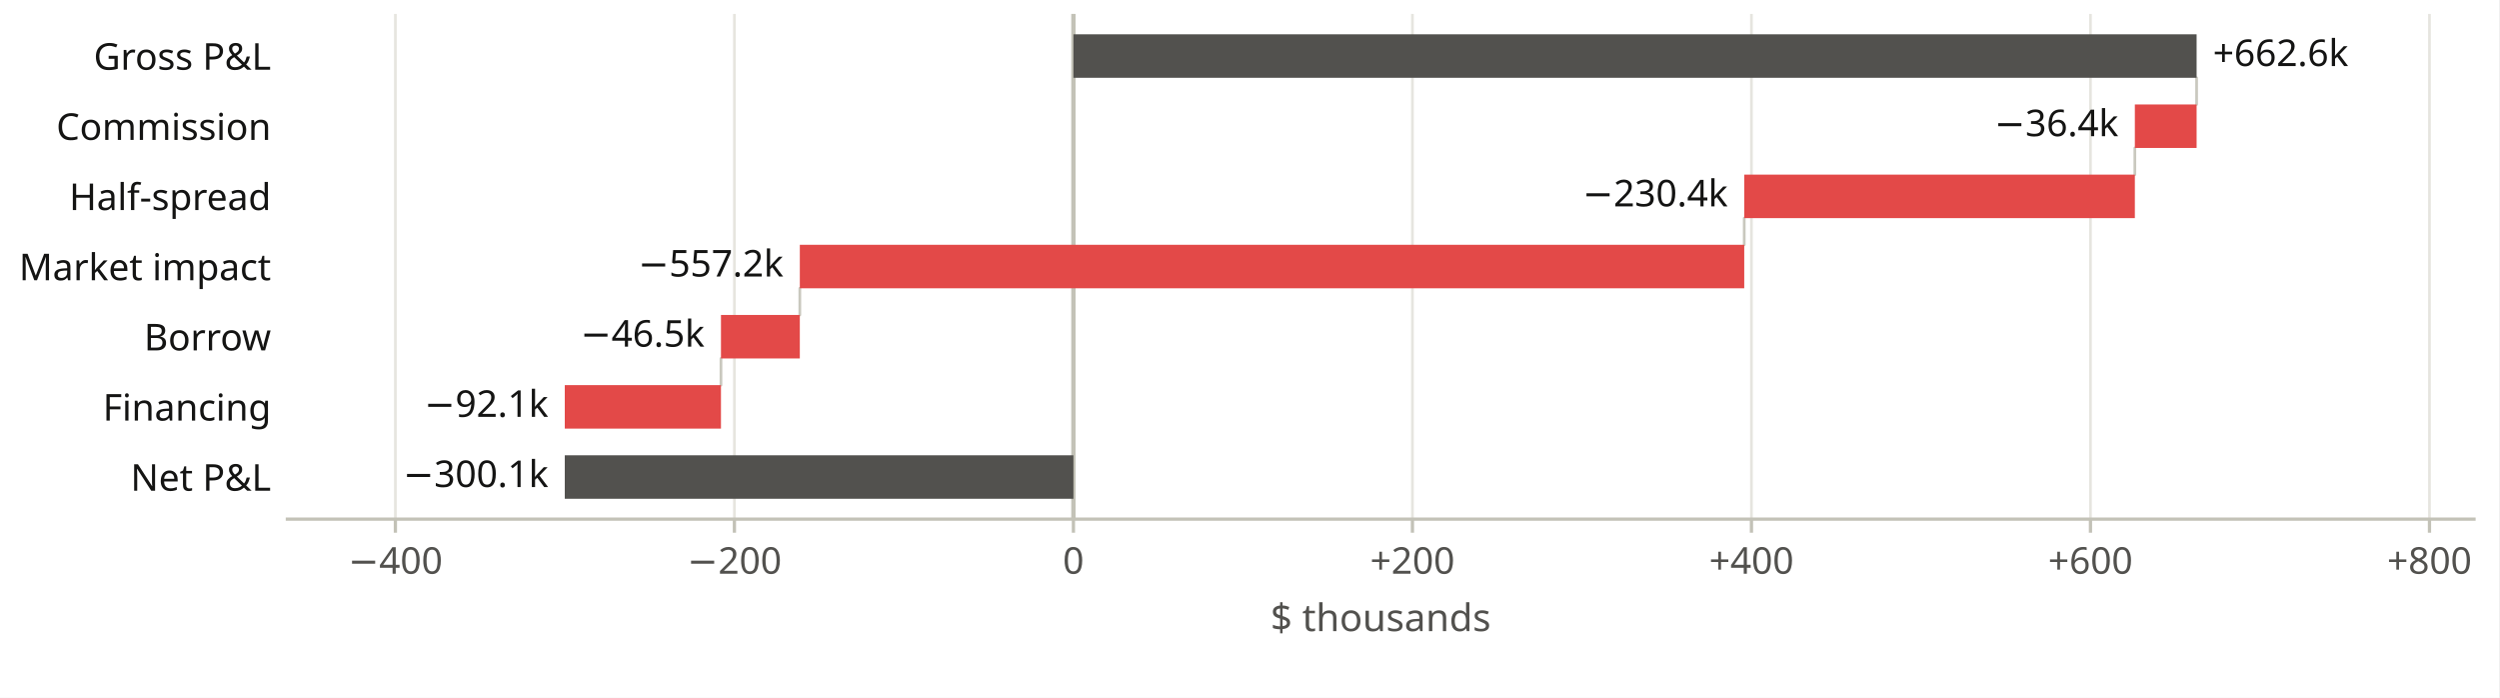
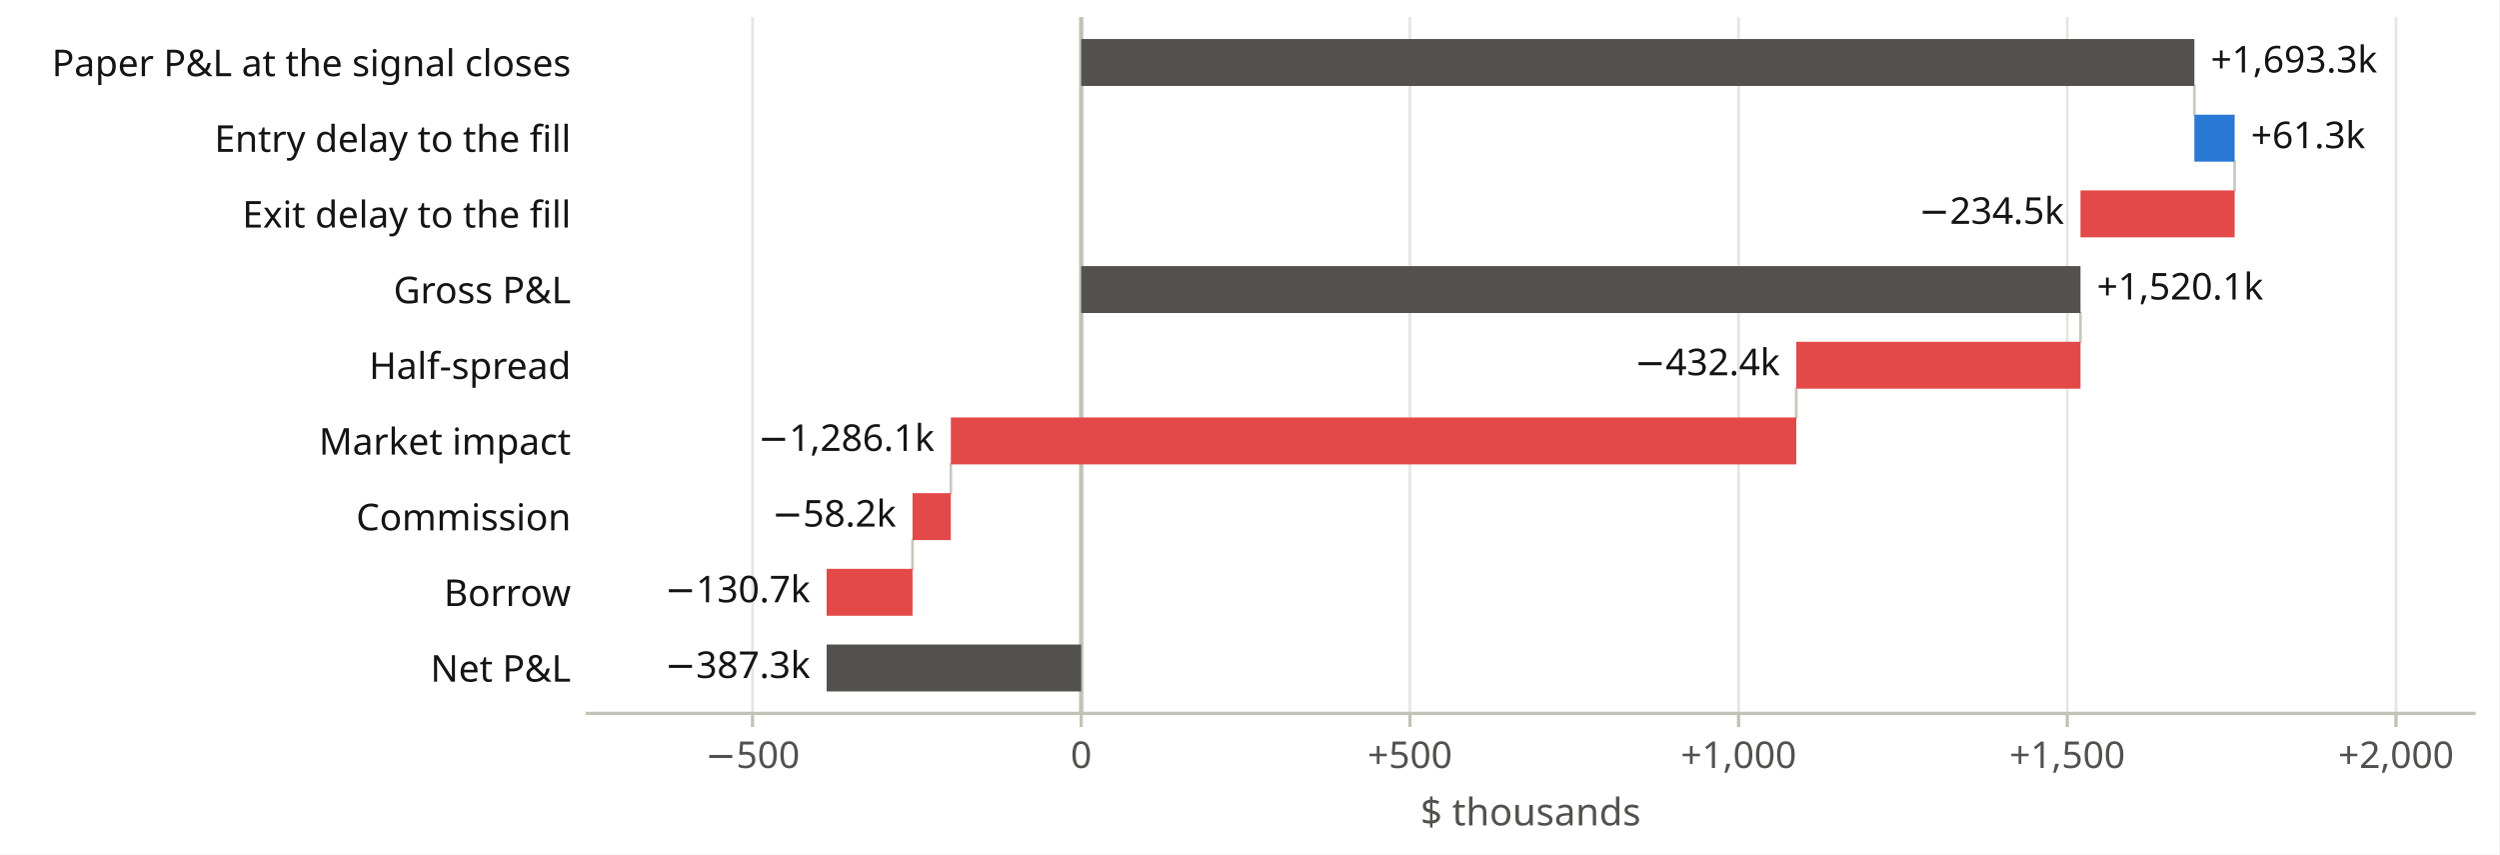
- <svg xmlns="http://www.w3.org/2000/svg" xmlns:xlink="http://www.w3.org/1999/xlink" width="459.213pt" height="128.16pt" viewBox="0 0 459.213 128.16" version="1.1">
+ <svg xmlns="http://www.w3.org/2000/svg" xmlns:xlink="http://www.w3.org/1999/xlink" width="459.213pt" height="156.96pt" viewBox="0 0 459.213 156.96" version="1.1">
  <defs>
    <style type="text/css">*{stroke-linejoin: round; stroke-linecap: butt}</style>
  </defs>
  <g id="figure_1">
    <g id="patch_1">
-       <path d="M 0 128.16 L 459.213 128.16 L 459.213 0 L 0 0 z " style="fill: #ffffff" />
+       <path d="M 0 156.96 L 459.213 156.96 L 459.213 0 L 0 0 z " style="fill: #ffffff" />
    </g>
    <g id="axes_1">
      <g id="patch_2">
-         <path d="M 52.809 95.357 L 454.62 95.357 L 454.62 2.563 L 52.809 2.563 z " style="fill: #ffffff" />
+         <path d="M 107.915 131.04 L 454.62 131.04 L 454.62 3.139 L 107.915 3.139 z " style="fill: #ffffff" />
      </g>
      <g id="matplotlib.axis_1">
        <g id="xtick_1">
          <g id="line2d_1">
-             <path d="M 72.657 95.357 L 72.657 2.563 " clip-path="url(#p70cb05c394)" style="fill: none; stroke: #e6e5df; stroke-width: 0.5; stroke-linecap: round" />
+             <path d="M 138.283 131.04 L 138.283 3.139 " clip-path="url(#p5c4ffa9e15)" style="fill: none; stroke: #e6e5df; stroke-width: 0.5; stroke-linecap: round" />
          </g>
          <g id="line2d_2">
            <defs>
              <path id="m30e6e8c478" d="M 0 0 L 0 2.5 " style="stroke: #c3c2b7; stroke-width: 0.6" />
            </defs>
            <g>
-               <use xlink:href="#m30e6e8c478" x="72.657" y="95.357" style="fill: #c3c2b7; stroke: #c3c2b7; stroke-width: 0.6" />
+               <use xlink:href="#m30e6e8c478" x="138.283" y="131.04" style="fill: #c3c2b7; stroke: #c3c2b7; stroke-width: 0.6" />
            </g>
          </g>
          <g id="text_1">
-             <text style="font-size: 6.8px; font-family: 'IBM Plex Sans'; text-anchor: middle; fill: #52514e" x="72.657" y="105.389" transform="rotate(-0 72.6573 105.3888)">−400</text>
+             <text style="font-size: 6.8px; font-family: 'IBM Plex Sans'; text-anchor: middle; fill: #52514e" x="138.283" y="141.072" transform="rotate(-0 138.2831 141.072)">−500</text>
          </g>
        </g>
        <g id="xtick_2">
          <g id="line2d_3">
-             <path d="M 134.954 95.357 L 134.954 2.563 " clip-path="url(#p70cb05c394)" style="fill: none; stroke: #e6e5df; stroke-width: 0.5; stroke-linecap: round" />
+             <path d="M 198.683 131.04 L 198.683 3.139 " clip-path="url(#p5c4ffa9e15)" style="fill: none; stroke: #e6e5df; stroke-width: 0.5; stroke-linecap: round" />
          </g>
          <g id="line2d_4">
            <g>
-               <use xlink:href="#m30e6e8c478" x="134.954" y="95.357" style="fill: #c3c2b7; stroke: #c3c2b7; stroke-width: 0.6" />
+               <use xlink:href="#m30e6e8c478" x="198.683" y="131.04" style="fill: #c3c2b7; stroke: #c3c2b7; stroke-width: 0.6" />
            </g>
          </g>
          <g id="text_2">
-             <text style="font-size: 6.8px; font-family: 'IBM Plex Sans'; text-anchor: middle; fill: #52514e" x="134.954" y="105.389" transform="rotate(-0 134.9539 105.3888)">−200</text>
+             <text style="font-size: 6.8px; font-family: 'IBM Plex Sans'; text-anchor: middle; fill: #52514e" x="198.683" y="141.072" transform="rotate(-0 198.683 141.072)">0</text>
          </g>
        </g>
        <g id="xtick_3">
          <g id="line2d_5">
-             <path d="M 197.25 95.357 L 197.25 2.563 " clip-path="url(#p70cb05c394)" style="fill: none; stroke: #e6e5df; stroke-width: 0.5; stroke-linecap: round" />
+             <path d="M 259.083 131.04 L 259.083 3.139 " clip-path="url(#p5c4ffa9e15)" style="fill: none; stroke: #e6e5df; stroke-width: 0.5; stroke-linecap: round" />
          </g>
          <g id="line2d_6">
            <g>
-               <use xlink:href="#m30e6e8c478" x="197.25" y="95.357" style="fill: #c3c2b7; stroke: #c3c2b7; stroke-width: 0.6" />
+               <use xlink:href="#m30e6e8c478" x="259.083" y="131.04" style="fill: #c3c2b7; stroke: #c3c2b7; stroke-width: 0.6" />
            </g>
          </g>
          <g id="text_3">
-             <text style="font-size: 6.8px; font-family: 'IBM Plex Sans'; text-anchor: middle; fill: #52514e" x="197.25" y="105.389" transform="rotate(-0 197.2505 105.3888)">0</text>
+             <text style="font-size: 6.8px; font-family: 'IBM Plex Sans'; text-anchor: middle; fill: #52514e" x="259.083" y="141.072" transform="rotate(-0 259.0828 141.072)">+500</text>
          </g>
        </g>
        <g id="xtick_4">
          <g id="line2d_7">
-             <path d="M 259.547 95.357 L 259.547 2.563 " clip-path="url(#p70cb05c394)" style="fill: none; stroke: #e6e5df; stroke-width: 0.5; stroke-linecap: round" />
+             <path d="M 319.483 131.04 L 319.483 3.139 " clip-path="url(#p5c4ffa9e15)" style="fill: none; stroke: #e6e5df; stroke-width: 0.5; stroke-linecap: round" />
          </g>
          <g id="line2d_8">
            <g>
-               <use xlink:href="#m30e6e8c478" x="259.547" y="95.357" style="fill: #c3c2b7; stroke: #c3c2b7; stroke-width: 0.6" />
+               <use xlink:href="#m30e6e8c478" x="319.483" y="131.04" style="fill: #c3c2b7; stroke: #c3c2b7; stroke-width: 0.6" />
            </g>
          </g>
          <g id="text_4">
-             <text style="font-size: 6.8px; font-family: 'IBM Plex Sans'; text-anchor: middle; fill: #52514e" x="259.547" y="105.389" transform="rotate(-0 259.5471 105.3888)">+200</text>
+             <text style="font-size: 6.8px; font-family: 'IBM Plex Sans'; text-anchor: middle; fill: #52514e" x="319.483" y="141.072" transform="rotate(-0 319.4826 141.072)">+1,000</text>
          </g>
        </g>
        <g id="xtick_5">
          <g id="line2d_9">
-             <path d="M 321.844 95.357 L 321.844 2.563 " clip-path="url(#p70cb05c394)" style="fill: none; stroke: #e6e5df; stroke-width: 0.5; stroke-linecap: round" />
+             <path d="M 379.882 131.04 L 379.882 3.139 " clip-path="url(#p5c4ffa9e15)" style="fill: none; stroke: #e6e5df; stroke-width: 0.5; stroke-linecap: round" />
          </g>
          <g id="line2d_10">
            <g>
-               <use xlink:href="#m30e6e8c478" x="321.844" y="95.357" style="fill: #c3c2b7; stroke: #c3c2b7; stroke-width: 0.6" />
+               <use xlink:href="#m30e6e8c478" x="379.882" y="131.04" style="fill: #c3c2b7; stroke: #c3c2b7; stroke-width: 0.6" />
            </g>
          </g>
          <g id="text_5">
-             <text style="font-size: 6.8px; font-family: 'IBM Plex Sans'; text-anchor: middle; fill: #52514e" x="321.844" y="105.389" transform="rotate(-0 321.8437 105.3888)">+400</text>
+             <text style="font-size: 6.8px; font-family: 'IBM Plex Sans'; text-anchor: middle; fill: #52514e" x="379.882" y="141.072" transform="rotate(-0 379.8824 141.072)">+1,500</text>
          </g>
        </g>
        <g id="xtick_6">
          <g id="line2d_11">
-             <path d="M 384.14 95.357 L 384.14 2.563 " clip-path="url(#p70cb05c394)" style="fill: none; stroke: #e6e5df; stroke-width: 0.5; stroke-linecap: round" />
+             <path d="M 440.282 131.04 L 440.282 3.139 " clip-path="url(#p5c4ffa9e15)" style="fill: none; stroke: #e6e5df; stroke-width: 0.5; stroke-linecap: round" />
          </g>
          <g id="line2d_12">
            <g>
-               <use xlink:href="#m30e6e8c478" x="384.14" y="95.357" style="fill: #c3c2b7; stroke: #c3c2b7; stroke-width: 0.6" />
+               <use xlink:href="#m30e6e8c478" x="440.282" y="131.04" style="fill: #c3c2b7; stroke: #c3c2b7; stroke-width: 0.6" />
            </g>
          </g>
          <g id="text_6">
-             <text style="font-size: 6.8px; font-family: 'IBM Plex Sans'; text-anchor: middle; fill: #52514e" x="384.14" y="105.389" transform="rotate(-0 384.1403 105.3888)">+600</text>
-           </g>
-         </g>
-         <g id="xtick_7">
-           <g id="line2d_13">
-             <path d="M 446.437 95.357 L 446.437 2.563 " clip-path="url(#p70cb05c394)" style="fill: none; stroke: #e6e5df; stroke-width: 0.5; stroke-linecap: round" />
-           </g>
-           <g id="line2d_14">
-             <g>
-               <use xlink:href="#m30e6e8c478" x="446.437" y="95.357" style="fill: #c3c2b7; stroke: #c3c2b7; stroke-width: 0.6" />
-             </g>
-           </g>
-           <g id="text_7">
-             <text style="font-size: 6.8px; font-family: 'IBM Plex Sans'; text-anchor: middle; fill: #52514e" x="446.437" y="105.389" transform="rotate(-0 446.4369 105.3888)">+800</text>
-           </g>
-         </g>
-         <g id="text_8">
-           <text style="font-size: 7px; font-family: 'IBM Plex Sans'; text-anchor: middle; fill: #52514e" x="253.715" y="115.929" transform="rotate(-0 253.715 115.9288)">$ thousands</text>
+             <text style="font-size: 6.8px; font-family: 'IBM Plex Sans'; text-anchor: middle; fill: #52514e" x="440.282" y="141.072" transform="rotate(-0 440.2823 141.072)">+2,000</text>
+           </g>
+         </g>
+         <g id="text_7">
+           <text style="font-size: 7px; font-family: 'IBM Plex Sans'; text-anchor: middle; fill: #52514e" x="281.268" y="151.612" transform="rotate(-0 281.2677 151.612)">$ thousands</text>
        </g>
      </g>
      <g id="matplotlib.axis_2">
        <g id="ytick_1">
+           <g id="line2d_13" />
+           <g id="text_8">
+             <text style="font-size: 6.8px; font-family: 'IBM Plex Sans'; text-anchor: end; fill: #141413" x="104.915" y="13.997" transform="rotate(-0 104.915 13.99656)">Paper P&amp;L at the signal closes</text>
+           </g>
+         </g>
+         <g id="ytick_2">
+           <g id="line2d_14" />
+           <g id="text_9">
+             <text style="font-size: 6.8px; font-family: 'IBM Plex Sans'; text-anchor: end; fill: #141413" x="104.915" y="27.899" transform="rotate(-0 104.915 27.89882)">Entry delay to the fill</text>
+           </g>
+         </g>
+         <g id="ytick_3">
          <g id="line2d_15" />
-           <g id="text_9">
-             <text style="font-size: 6.8px; font-family: 'IBM Plex Sans'; text-anchor: end; fill: #141413" x="49.809" y="12.812" transform="rotate(-0 49.80945 12.812)">Gross P&amp;L</text>
-           </g>
-         </g>
-         <g id="ytick_2">
+           <g id="text_10">
+             <text style="font-size: 6.8px; font-family: 'IBM Plex Sans'; text-anchor: end; fill: #141413" x="104.915" y="41.801" transform="rotate(-0 104.915 41.80108)">Exit delay to the fill</text>
+           </g>
+         </g>
+         <g id="ytick_4">
          <g id="line2d_16" />
-           <g id="text_10">
-             <text style="font-size: 6.8px; font-family: 'IBM Plex Sans'; text-anchor: end; fill: #141413" x="49.809" y="25.7" transform="rotate(-0 49.80945 25.7)">Commission</text>
-           </g>
-         </g>
-         <g id="ytick_3">
+           <g id="text_11">
+             <text style="font-size: 6.8px; font-family: 'IBM Plex Sans'; text-anchor: end; fill: #141413" x="104.915" y="55.703" transform="rotate(-0 104.915 55.70334)">Gross P&amp;L</text>
+           </g>
+         </g>
+         <g id="ytick_5">
          <g id="line2d_17" />
-           <g id="text_11">
-             <text style="font-size: 6.8px; font-family: 'IBM Plex Sans'; text-anchor: end; fill: #141413" x="49.809" y="38.588" transform="rotate(-0 49.80945 38.588)">Half-spread</text>
-           </g>
-         </g>
-         <g id="ytick_4">
+           <g id="text_12">
+             <text style="font-size: 6.8px; font-family: 'IBM Plex Sans'; text-anchor: end; fill: #141413" x="104.915" y="69.606" transform="rotate(-0 104.915 69.6056)">Half-spread</text>
+           </g>
+         </g>
+         <g id="ytick_6">
          <g id="line2d_18" />
-           <g id="text_12">
-             <text style="font-size: 6.8px; font-family: 'IBM Plex Sans'; text-anchor: end; fill: #141413" x="49.809" y="51.476" transform="rotate(-0 49.80945 51.476)">Market impact</text>
-           </g>
-         </g>
-         <g id="ytick_5">
+           <g id="text_13">
+             <text style="font-size: 6.8px; font-family: 'IBM Plex Sans'; text-anchor: end; fill: #141413" x="104.915" y="83.508" transform="rotate(-0 104.915 83.50786)">Market impact</text>
+           </g>
+         </g>
+         <g id="ytick_7">
          <g id="line2d_19" />
-           <g id="text_13">
-             <text style="font-size: 6.8px; font-family: 'IBM Plex Sans'; text-anchor: end; fill: #141413" x="49.809" y="64.364" transform="rotate(-0 49.80945 64.364)">Borrow</text>
-           </g>
-         </g>
-         <g id="ytick_6">
+           <g id="text_14">
+             <text style="font-size: 6.8px; font-family: 'IBM Plex Sans'; text-anchor: end; fill: #141413" x="104.915" y="97.41" transform="rotate(-0 104.915 97.41012)">Commission</text>
+           </g>
+         </g>
+         <g id="ytick_8">
          <g id="line2d_20" />
-           <g id="text_14">
-             <text style="font-size: 6.8px; font-family: 'IBM Plex Sans'; text-anchor: end; fill: #141413" x="49.809" y="77.252" transform="rotate(-0 49.80945 77.252)">Financing</text>
-           </g>
-         </g>
-         <g id="ytick_7">
+           <g id="text_15">
+             <text style="font-size: 6.8px; font-family: 'IBM Plex Sans'; text-anchor: end; fill: #141413" x="104.915" y="111.312" transform="rotate(-0 104.915 111.3124)">Borrow</text>
+           </g>
+         </g>
+         <g id="ytick_9">
          <g id="line2d_21" />
-           <g id="text_15">
-             <text style="font-size: 6.8px; font-family: 'IBM Plex Sans'; text-anchor: end; fill: #141413" x="49.809" y="90.14" transform="rotate(-0 49.80945 90.14)">Net P&amp;L</text>
+           <g id="text_16">
+             <text style="font-size: 6.8px; font-family: 'IBM Plex Sans'; text-anchor: end; fill: #141413" x="104.915" y="125.215" transform="rotate(-0 104.915 125.2146)">Net P&amp;L</text>
          </g>
        </g>
      </g>
      <g id="line2d_22">
-         <path d="M 197.25 95.357 L 197.25 2.563 " clip-path="url(#p70cb05c394)" style="fill: none; stroke: #c3c2b7; stroke-width: 0.8; stroke-linecap: round" />
+         <path d="M 198.683 131.04 L 198.683 3.139 " clip-path="url(#p5c4ffa9e15)" style="fill: none; stroke: #c3c2b7; stroke-width: 0.8; stroke-linecap: round" />
      </g>
      <g id="line2d_23">
-         <path d="M 403.644 14.291 L 403.644 19.189 " clip-path="url(#p70cb05c394)" style="fill: none; stroke: #c9c8be; stroke-width: 0.5; stroke-linecap: round" />
+         <path d="M 403.236 15.79 L 403.236 21.073 " clip-path="url(#p5c4ffa9e15)" style="fill: none; stroke: #c9c8be; stroke-width: 0.5; stroke-linecap: round" />
      </g>
      <g id="line2d_24">
-         <path d="M 392.296 27.179 L 392.296 32.077 " clip-path="url(#p70cb05c394)" style="fill: none; stroke: #c9c8be; stroke-width: 0.5; stroke-linecap: round" />
+         <path d="M 410.635 29.693 L 410.635 34.975 " clip-path="url(#p5c4ffa9e15)" style="fill: none; stroke: #c9c8be; stroke-width: 0.5; stroke-linecap: round" />
      </g>
      <g id="line2d_25">
-         <path d="M 320.518 40.067 L 320.518 44.965 " clip-path="url(#p70cb05c394)" style="fill: none; stroke: #c9c8be; stroke-width: 0.5; stroke-linecap: round" />
+         <path d="M 382.31 57.497 L 382.31 62.78 " clip-path="url(#p5c4ffa9e15)" style="fill: none; stroke: #c9c8be; stroke-width: 0.5; stroke-linecap: round" />
      </g>
      <g id="line2d_26">
-         <path d="M 146.975 52.955 L 146.975 57.853 " clip-path="url(#p70cb05c394)" style="fill: none; stroke: #c9c8be; stroke-width: 0.5; stroke-linecap: round" />
+         <path d="M 330.079 71.399 L 330.079 76.682 " clip-path="url(#p5c4ffa9e15)" style="fill: none; stroke: #c9c8be; stroke-width: 0.5; stroke-linecap: round" />
      </g>
      <g id="line2d_27">
-         <path d="M 132.484 65.843 L 132.484 70.741 " clip-path="url(#p70cb05c394)" style="fill: none; stroke: #c9c8be; stroke-width: 0.5; stroke-linecap: round" />
+         <path d="M 174.724 85.302 L 174.724 90.584 " clip-path="url(#p5c4ffa9e15)" style="fill: none; stroke: #c9c8be; stroke-width: 0.5; stroke-linecap: round" />
+       </g>
+       <g id="line2d_28">
+         <path d="M 167.688 99.204 L 167.688 104.487 " clip-path="url(#p5c4ffa9e15)" style="fill: none; stroke: #c9c8be; stroke-width: 0.5; stroke-linecap: round" />
      </g>
      <g id="patch_3">
-         <path d="M 52.809 95.357 L 454.62 95.357 " style="fill: none; stroke: #c3c2b7; stroke-width: 0.6; stroke-linejoin: miter; stroke-linecap: square" />
+         <path d="M 107.915 131.04 L 454.62 131.04 " style="fill: none; stroke: #c3c2b7; stroke-width: 0.6; stroke-linejoin: miter; stroke-linecap: square" />
      </g>
      <g id="patch_4">
-         <path d="M 197.25 6.301 L 403.644 6.301 L 403.644 14.291 L 197.25 14.291 z " clip-path="url(#p70cb05c394)" style="fill: #52514e" />
-       </g>
-       <g id="text_16">
-         <text style="font-size: 6.8px; font-family: 'IBM Plex Sans'; text-anchor: start; fill: #141413" x="406.644" y="12.132" transform="rotate(-0 406.6444 12.132)">+662.6k</text>
+         <path d="M 198.683 7.171 L 403.236 7.171 L 403.236 15.79 L 198.683 15.79 z " clip-path="url(#p5c4ffa9e15)" style="fill: #52514e" />
+       </g>
+       <g id="text_17">
+         <text style="font-size: 6.8px; font-family: 'IBM Plex Sans'; text-anchor: start; fill: #141413" x="406.236" y="13.317" transform="rotate(-0 406.2359 13.31656)">+1,693.3k</text>
      </g>
      <g id="patch_5">
-         <path d="M 392.296 19.189 L 403.644 19.189 L 403.644 27.179 L 392.296 27.179 z " clip-path="url(#p70cb05c394)" style="fill: #e34948" />
-       </g>
-       <g id="text_17">
-         <text style="font-size: 6.8px; font-family: 'IBM Plex Sans'; text-anchor: end; fill: #141413" x="389.296" y="25.02" transform="rotate(-0 389.2957 25.02)">−36.4k</text>
+         <path d="M 403.236 21.073 L 410.635 21.073 L 410.635 29.693 L 403.236 29.693 z " clip-path="url(#p5c4ffa9e15)" style="fill: #2a78d6" />
+       </g>
+       <g id="text_18">
+         <text style="font-size: 6.8px; font-family: 'IBM Plex Sans'; text-anchor: start; fill: #141413" x="413.635" y="27.219" transform="rotate(-0 413.6354 27.21882)">+61.3k</text>
      </g>
      <g id="patch_6">
-         <path d="M 320.518 32.077 L 392.296 32.077 L 392.296 40.067 L 320.518 40.067 z " clip-path="url(#p70cb05c394)" style="fill: #e34948" />
-       </g>
-       <g id="text_18">
-         <text style="font-size: 6.8px; font-family: 'IBM Plex Sans'; text-anchor: end; fill: #141413" x="317.518" y="37.908" transform="rotate(-0 317.5184 37.908)">−230.4k</text>
+         <path d="M 382.31 34.975 L 410.635 34.975 L 410.635 43.595 L 382.31 43.595 z " clip-path="url(#p5c4ffa9e15)" style="fill: #e34948" />
+       </g>
+       <g id="text_19">
+         <text style="font-size: 6.8px; font-family: 'IBM Plex Sans'; text-anchor: end; fill: #141413" x="379.31" y="41.121" transform="rotate(-0 379.3098 41.12108)">−234.5k</text>
      </g>
      <g id="patch_7">
-         <path d="M 146.975 44.965 L 320.518 44.965 L 320.518 52.955 L 146.975 52.955 z " clip-path="url(#p70cb05c394)" style="fill: #e34948" />
-       </g>
-       <g id="text_19">
-         <text style="font-size: 6.8px; font-family: 'IBM Plex Sans'; text-anchor: end; fill: #141413" x="143.975" y="50.796" transform="rotate(-0 143.9751 50.796)">−557.2k</text>
+         <path d="M 198.683 48.878 L 382.31 48.878 L 382.31 57.497 L 198.683 57.497 z " clip-path="url(#p5c4ffa9e15)" style="fill: #52514e" />
+       </g>
+       <g id="text_20">
+         <text style="font-size: 6.8px; font-family: 'IBM Plex Sans'; text-anchor: start; fill: #141413" x="385.31" y="55.023" transform="rotate(-0 385.3098 55.02334)">+1,520.1k</text>
      </g>
      <g id="patch_8">
-         <path d="M 132.484 57.853 L 146.975 57.853 L 146.975 65.843 L 132.484 65.843 z " clip-path="url(#p70cb05c394)" style="fill: #e34948" />
-       </g>
-       <g id="text_20">
-         <text style="font-size: 6.8px; font-family: 'IBM Plex Sans'; text-anchor: end; fill: #141413" x="129.484" y="63.684" transform="rotate(-0 129.4841 63.684)">−46.5k</text>
+         <path d="M 330.079 62.78 L 382.31 62.78 L 382.31 71.399 L 330.079 71.399 z " clip-path="url(#p5c4ffa9e15)" style="fill: #e34948" />
+       </g>
+       <g id="text_21">
+         <text style="font-size: 6.8px; font-family: 'IBM Plex Sans'; text-anchor: end; fill: #141413" x="327.079" y="68.926" transform="rotate(-0 327.0789 68.9256)">−432.4k</text>
      </g>
      <g id="patch_9">
-         <path d="M 103.785 70.741 L 132.484 70.741 L 132.484 78.731 L 103.785 78.731 z " clip-path="url(#p70cb05c394)" style="fill: #e34948" />
-       </g>
-       <g id="text_21">
-         <text style="font-size: 6.8px; font-family: 'IBM Plex Sans'; text-anchor: end; fill: #141413" x="100.785" y="76.572" transform="rotate(-0 100.7855 76.572)">−92.1k</text>
+         <path d="M 174.724 76.682 L 330.079 76.682 L 330.079 85.302 L 174.724 85.302 z " clip-path="url(#p5c4ffa9e15)" style="fill: #e34948" />
+       </g>
+       <g id="text_22">
+         <text style="font-size: 6.8px; font-family: 'IBM Plex Sans'; text-anchor: end; fill: #141413" x="171.724" y="82.828" transform="rotate(-0 171.7239 82.82786)">−1,286.1k</text>
      </g>
      <g id="patch_10">
-         <path d="M 103.785 83.629 L 197.25 83.629 L 197.25 91.619 L 103.785 91.619 z " clip-path="url(#p70cb05c394)" style="fill: #52514e" />
-       </g>
-       <g id="text_22">
-         <text style="font-size: 6.8px; font-family: 'IBM Plex Sans'; text-anchor: end; fill: #141413" x="100.785" y="89.46" transform="rotate(-0 100.7855 89.46)">−300.1k</text>
+         <path d="M 167.688 90.584 L 174.724 90.584 L 174.724 99.204 L 167.688 99.204 z " clip-path="url(#p5c4ffa9e15)" style="fill: #e34948" />
+       </g>
+       <g id="text_23">
+         <text style="font-size: 6.8px; font-family: 'IBM Plex Sans'; text-anchor: end; fill: #141413" x="164.688" y="96.73" transform="rotate(-0 164.6881 96.73012)">−58.2k</text>
+       </g>
+       <g id="patch_11">
+         <path d="M 151.9 104.487 L 167.688 104.487 L 167.688 113.106 L 151.9 113.106 z " clip-path="url(#p5c4ffa9e15)" style="fill: #e34948" />
+       </g>
+       <g id="text_24">
+         <text style="font-size: 6.8px; font-family: 'IBM Plex Sans'; text-anchor: end; fill: #141413" x="148.9" y="110.632" transform="rotate(-0 148.9 110.6324)">−130.7k</text>
+       </g>
+       <g id="patch_12">
+         <path d="M 151.9 118.389 L 198.683 118.389 L 198.683 127.008 L 151.9 127.008 z " clip-path="url(#p5c4ffa9e15)" style="fill: #52514e" />
+       </g>
+       <g id="text_25">
+         <text style="font-size: 6.8px; font-family: 'IBM Plex Sans'; text-anchor: end; fill: #141413" x="148.9" y="124.535" transform="rotate(-0 148.9 124.5346)">−387.3k</text>
      </g>
    </g>
  </g>
  <defs>
-     <clipPath id="p70cb05c394">
-       <rect x="52.809" y="2.563" width="401.811" height="92.794" />
+     <clipPath id="p5c4ffa9e15">
+       <rect x="107.915" y="3.139" width="346.706" height="127.901" />
    </clipPath>
  </defs>
</svg>
